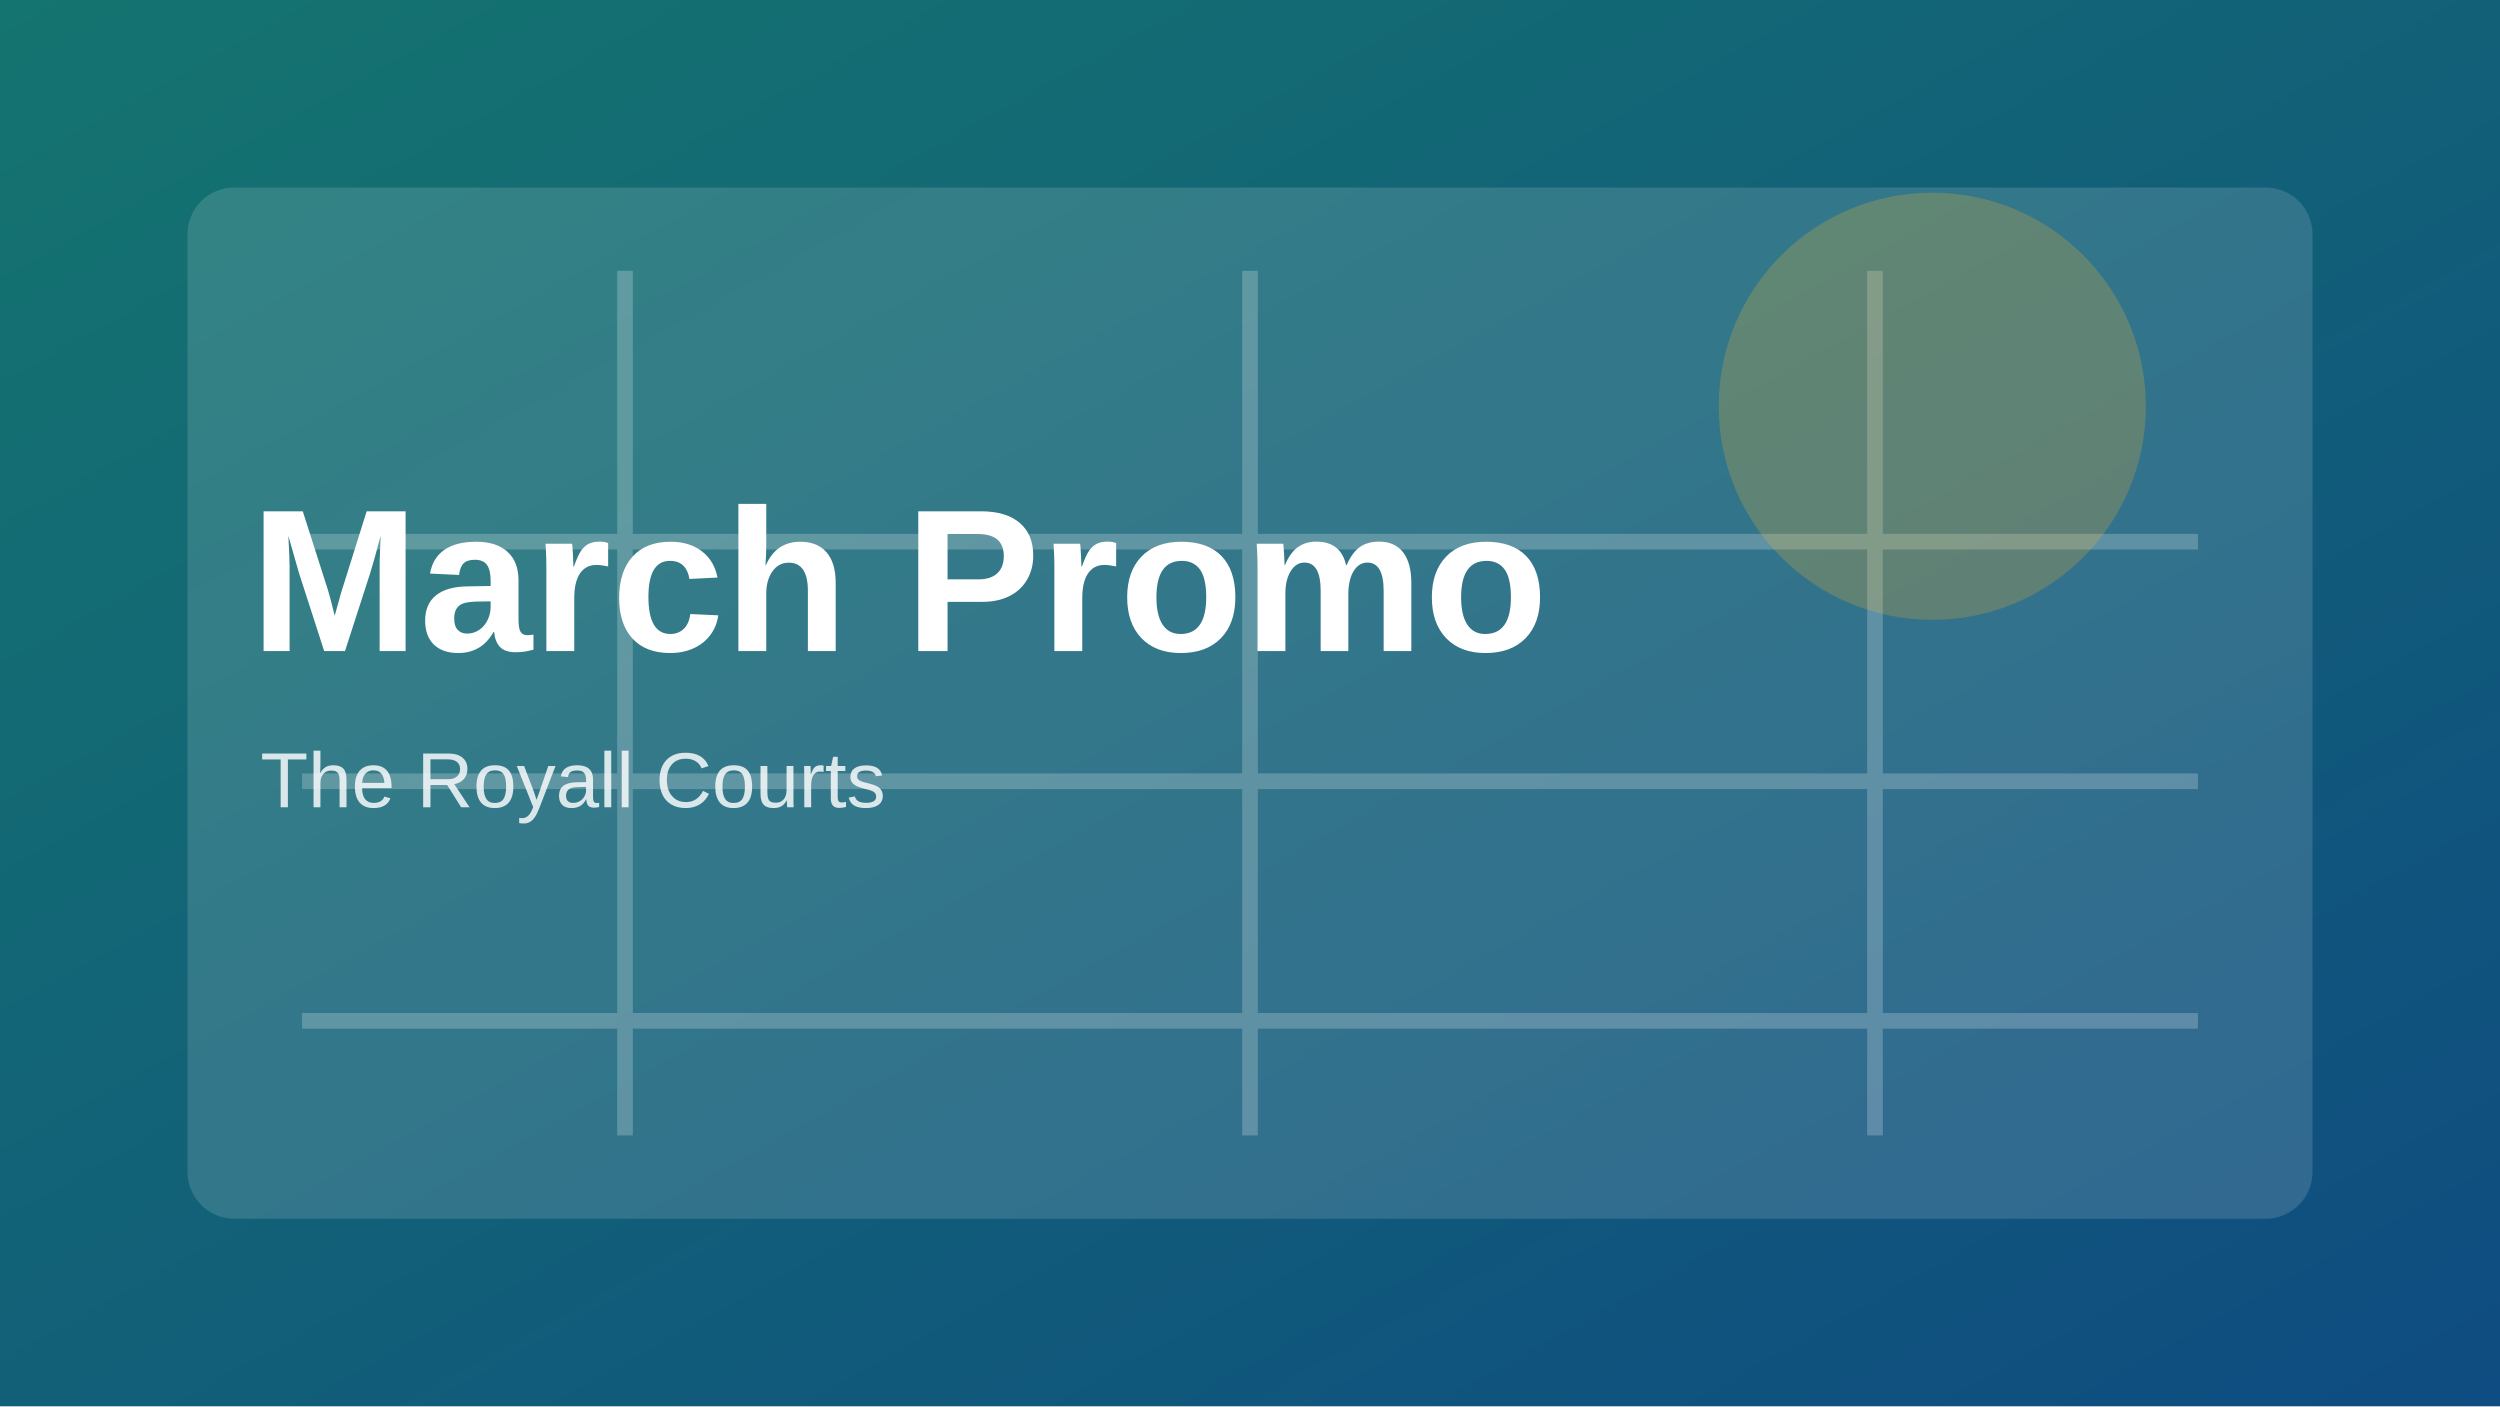
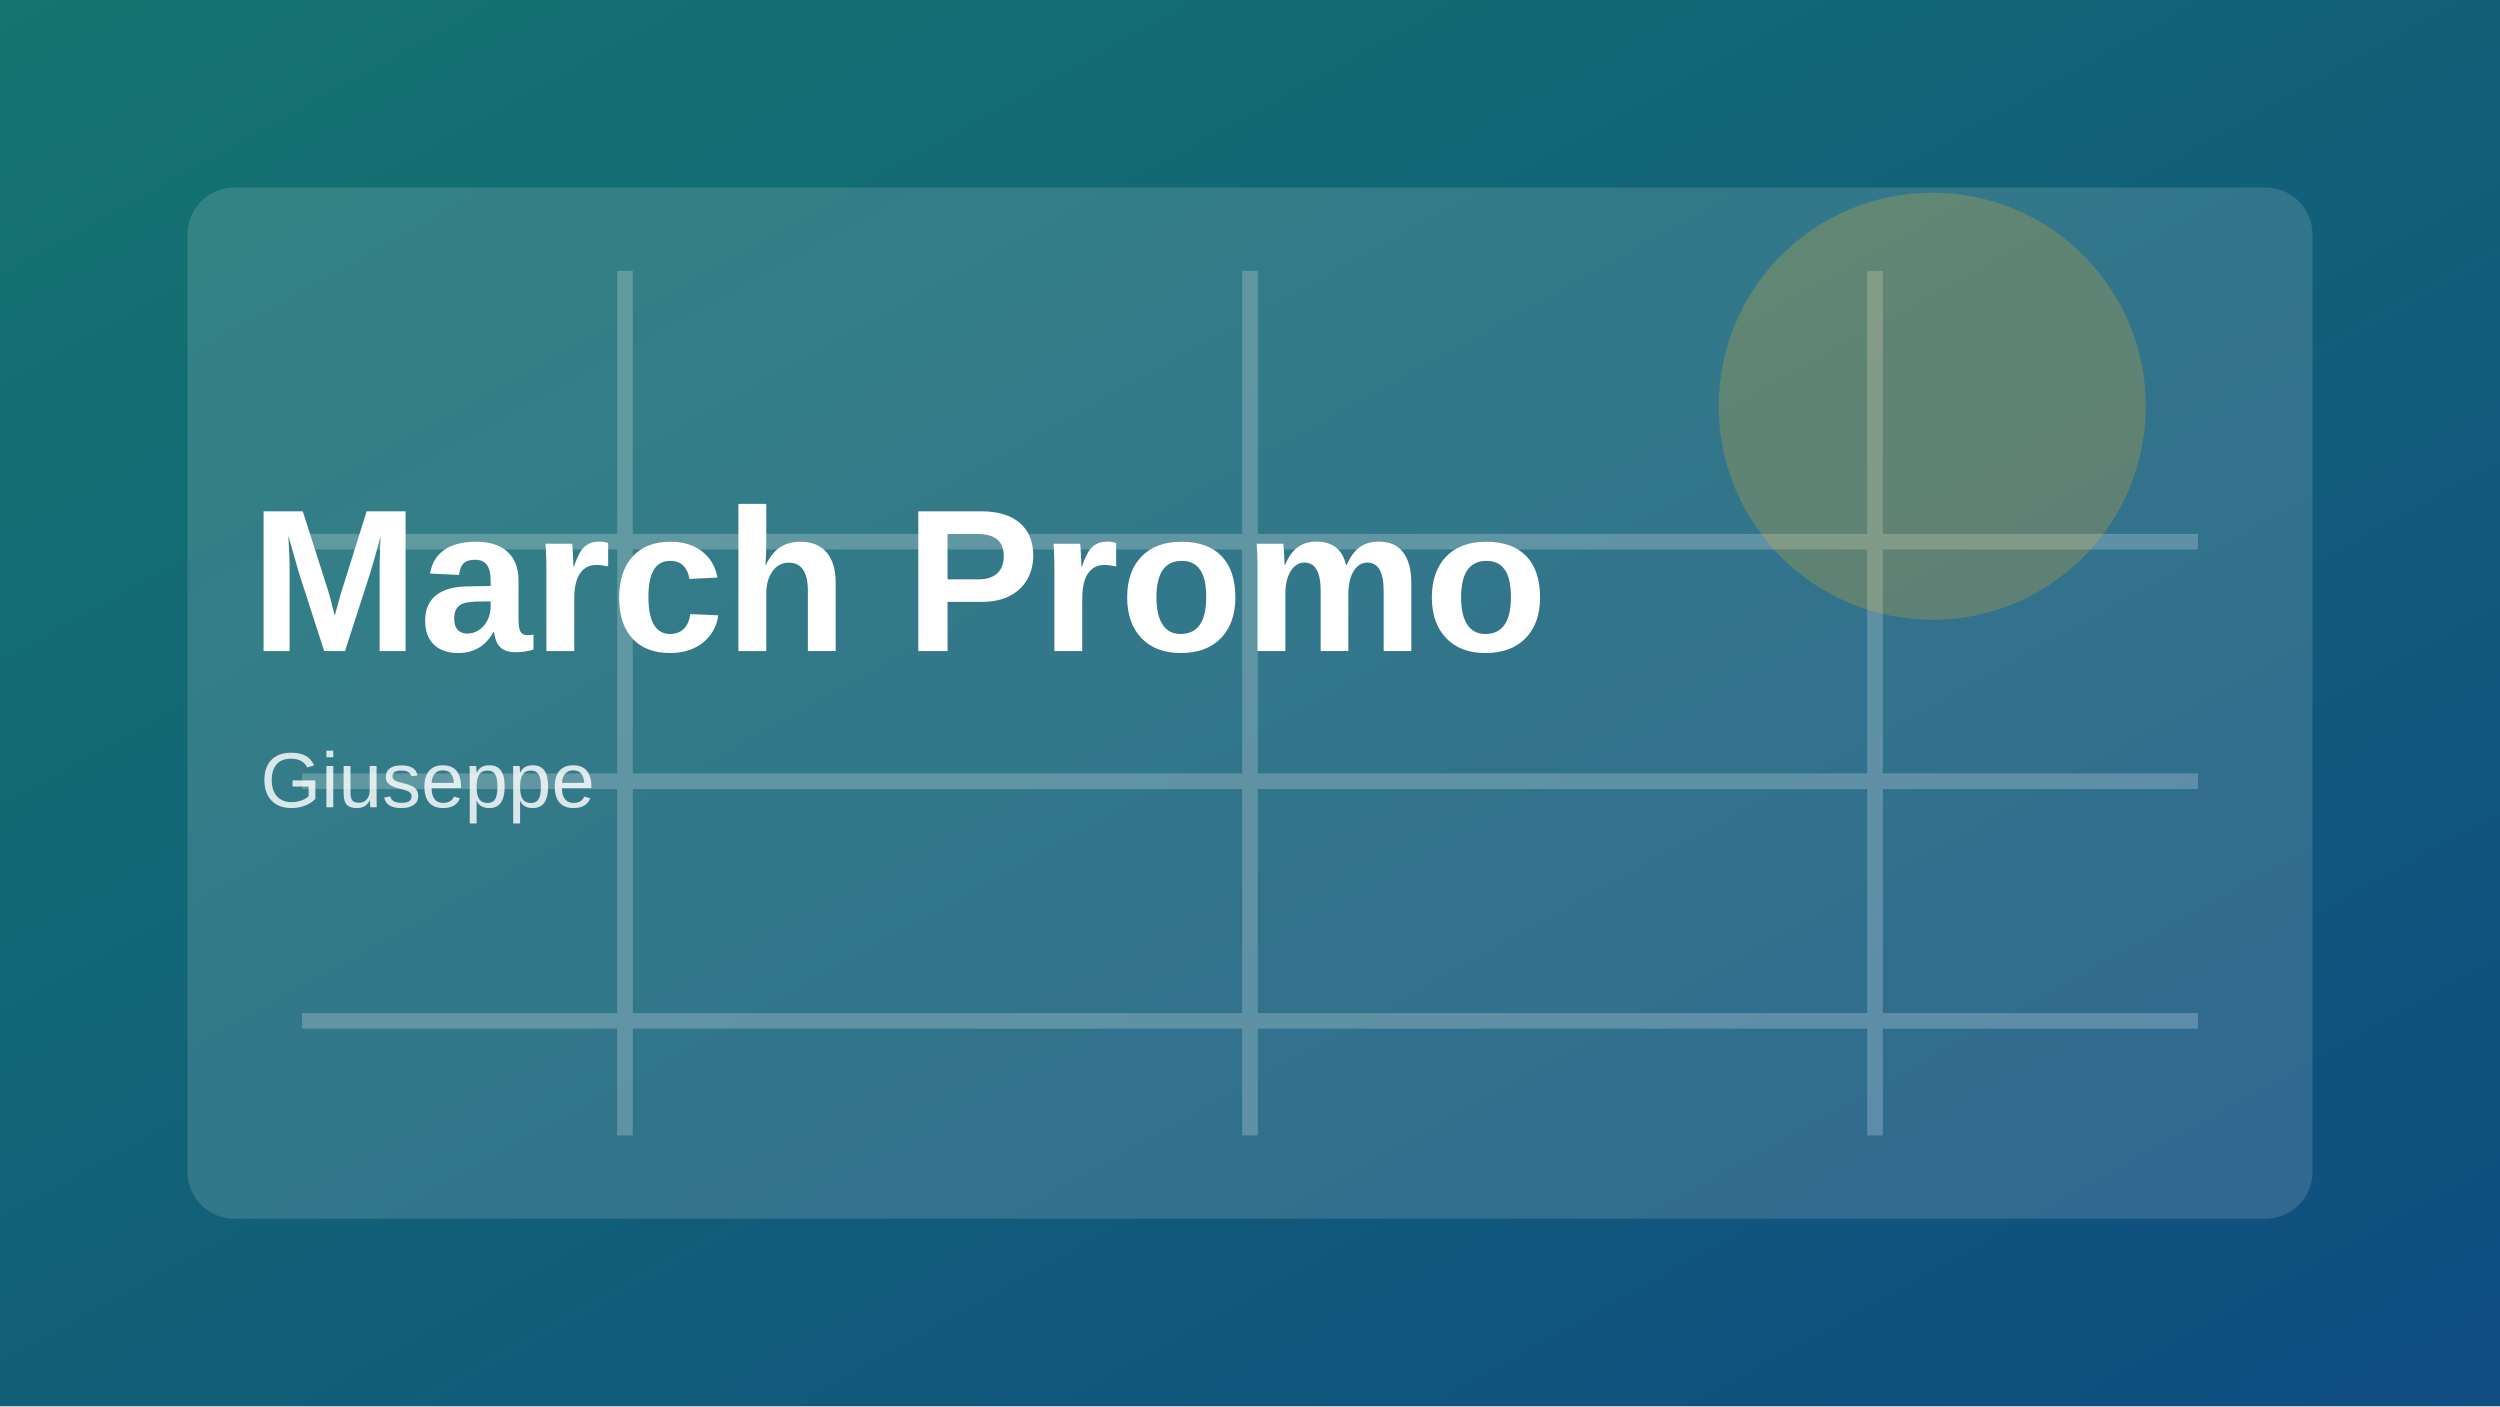
<svg xmlns="http://www.w3.org/2000/svg" width="960" height="540" viewBox="0 0 960 540">
  <defs>
    <linearGradient id="g" x1="0" y1="0" x2="1" y2="1">
      <stop stop-color="#14746f" />
      <stop offset="1" stop-color="#0f4c81" />
    </linearGradient>
  </defs>
  <rect width="960" height="540" fill="url(#g)" />
  <rect x="72" y="72" width="816" height="396" rx="18" fill="#fff" fill-opacity=".14" />
  <path d="M116 392h728M116 300h728M116 208h728M240 104v332M480 104v332M720 104v332" stroke="#fff" stroke-opacity=".22" stroke-width="6" />
  <circle cx="742" cy="156" r="82" fill="#ffb627" fill-opacity=".22" />
  <text x="96" y="250" fill="#fff" font-family="Source Sans Pro,Arial,sans-serif" font-size="78" font-weight="800">March Promo</text>
-   <text x="100" y="310" fill="#fff" fill-opacity=".82" font-family="Source Sans Pro,Arial,sans-serif" font-size="30">The Royall Courts</text>
+   <text x="100" y="310" fill="#fff" fill-opacity=".82" font-family="Source Sans Pro,Arial,sans-serif" font-size="30">Giuseppe</text>
</svg>
